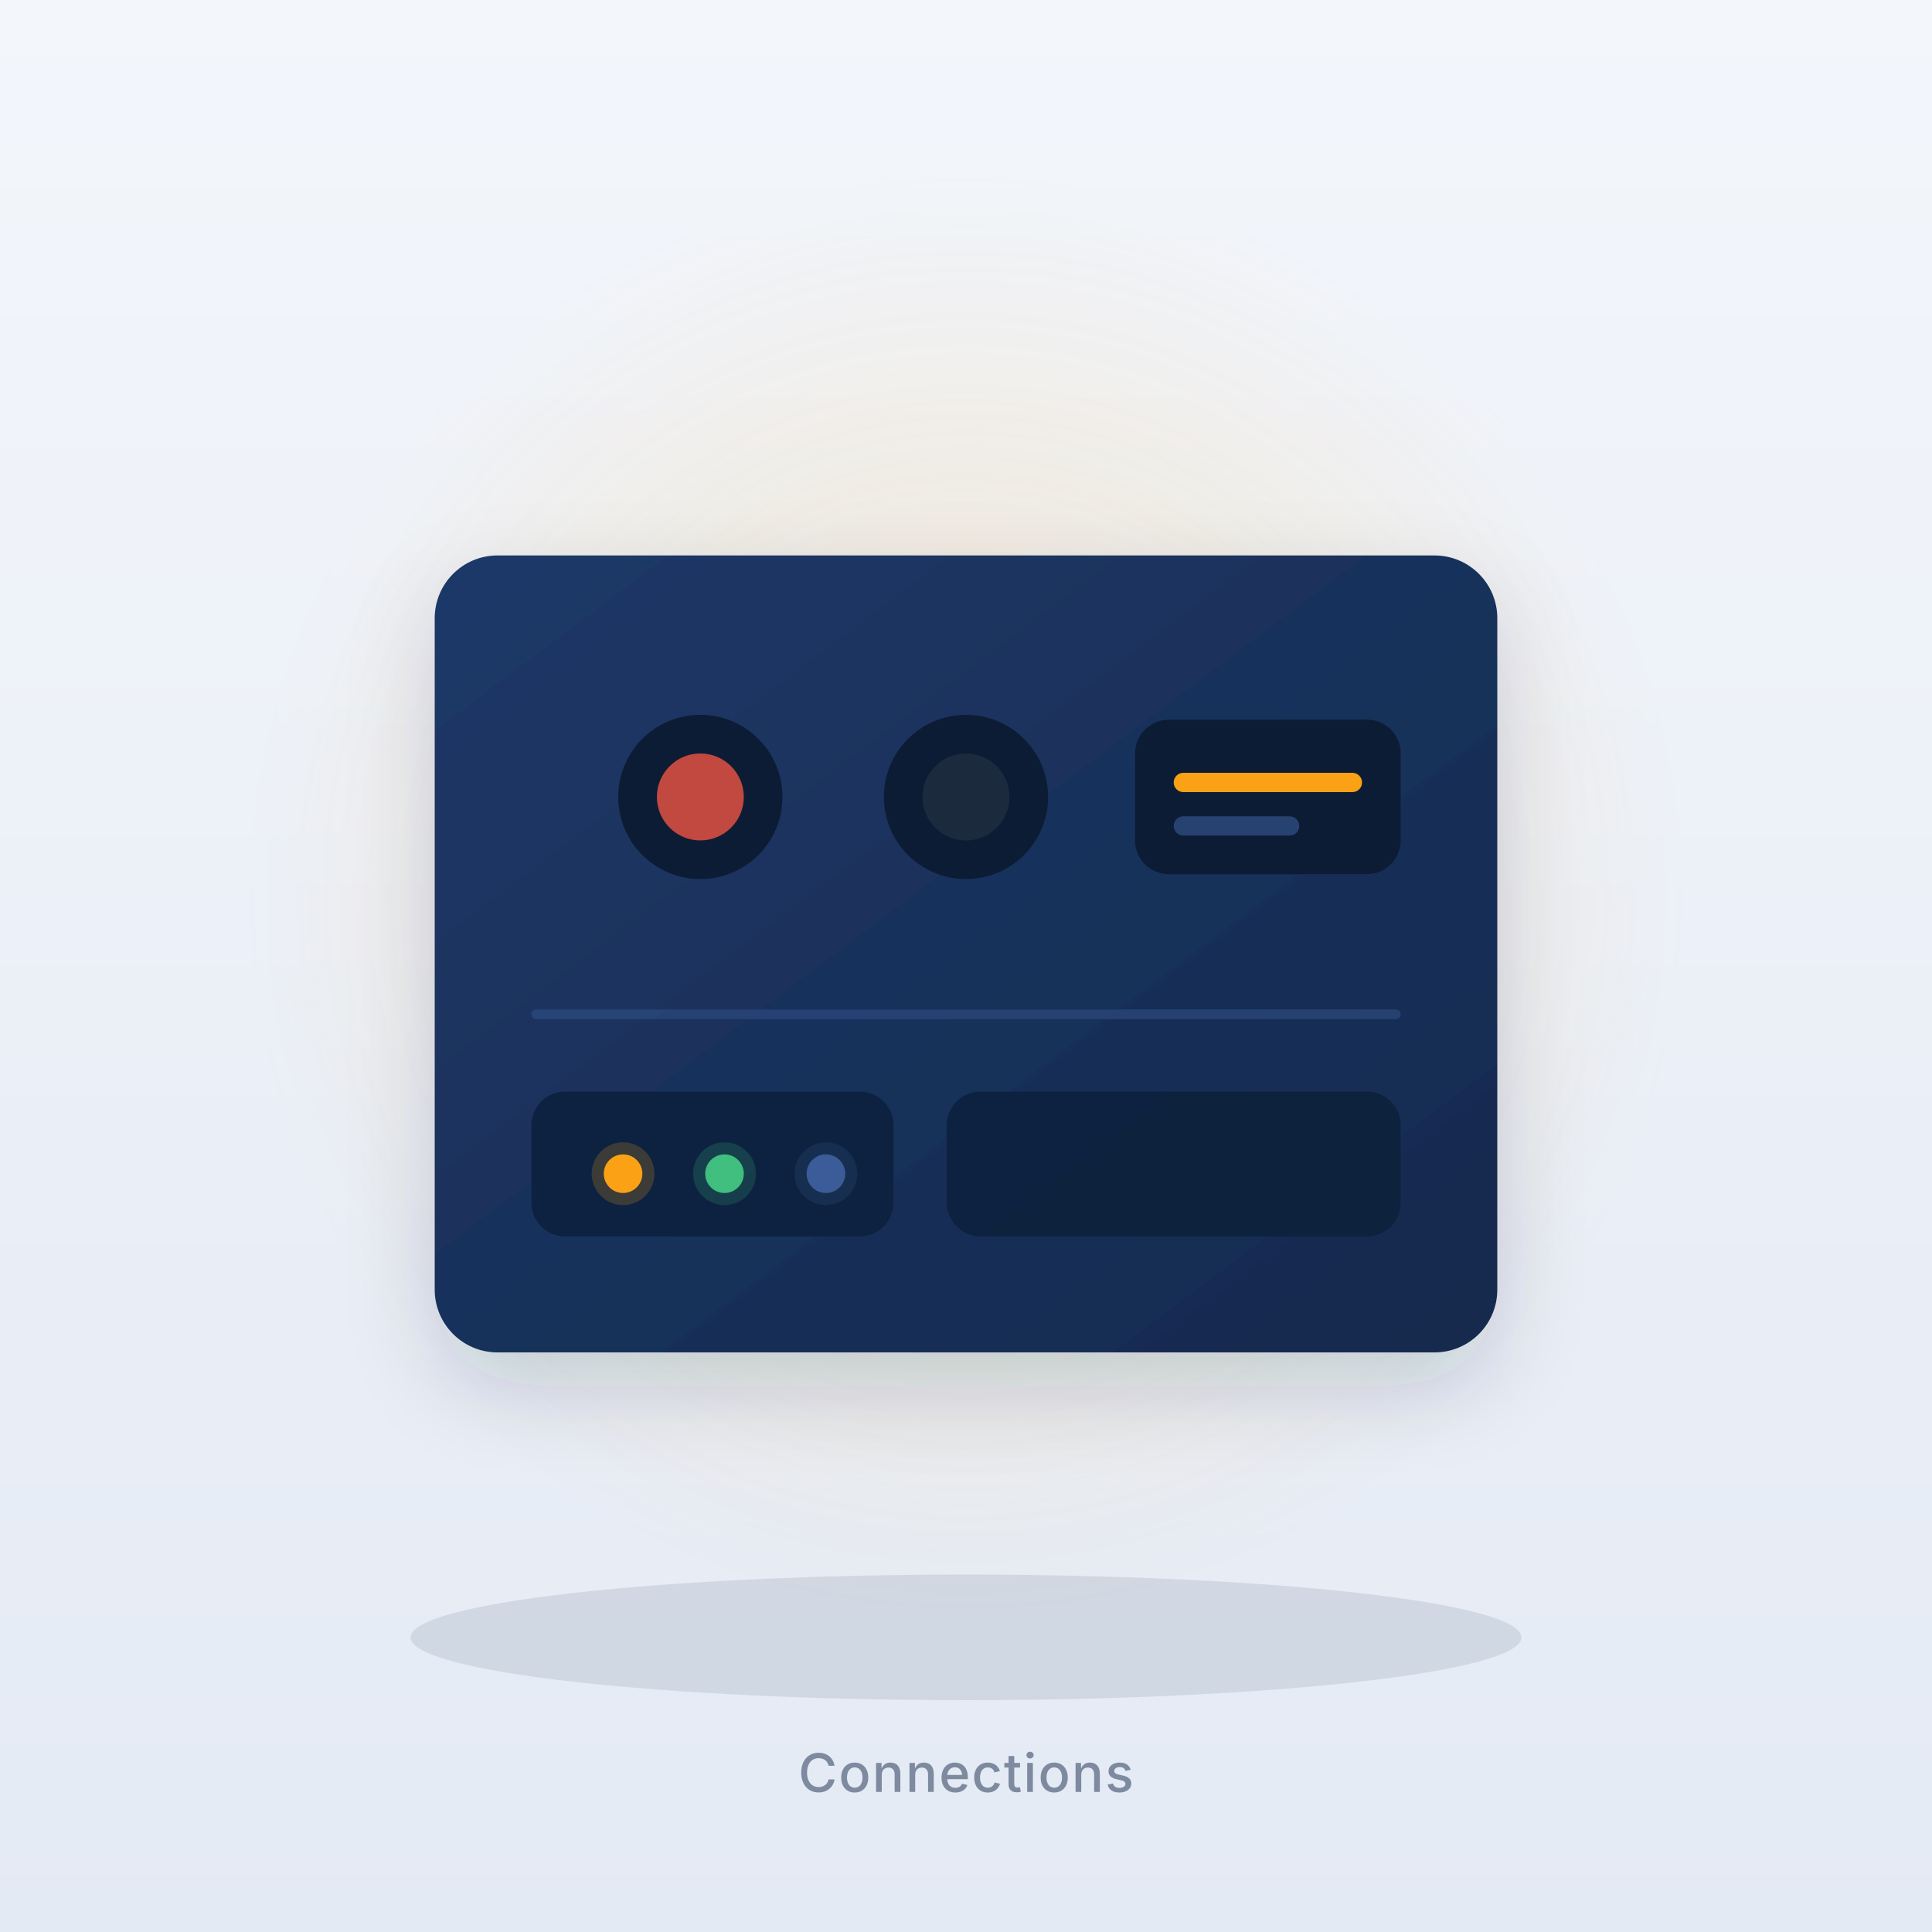
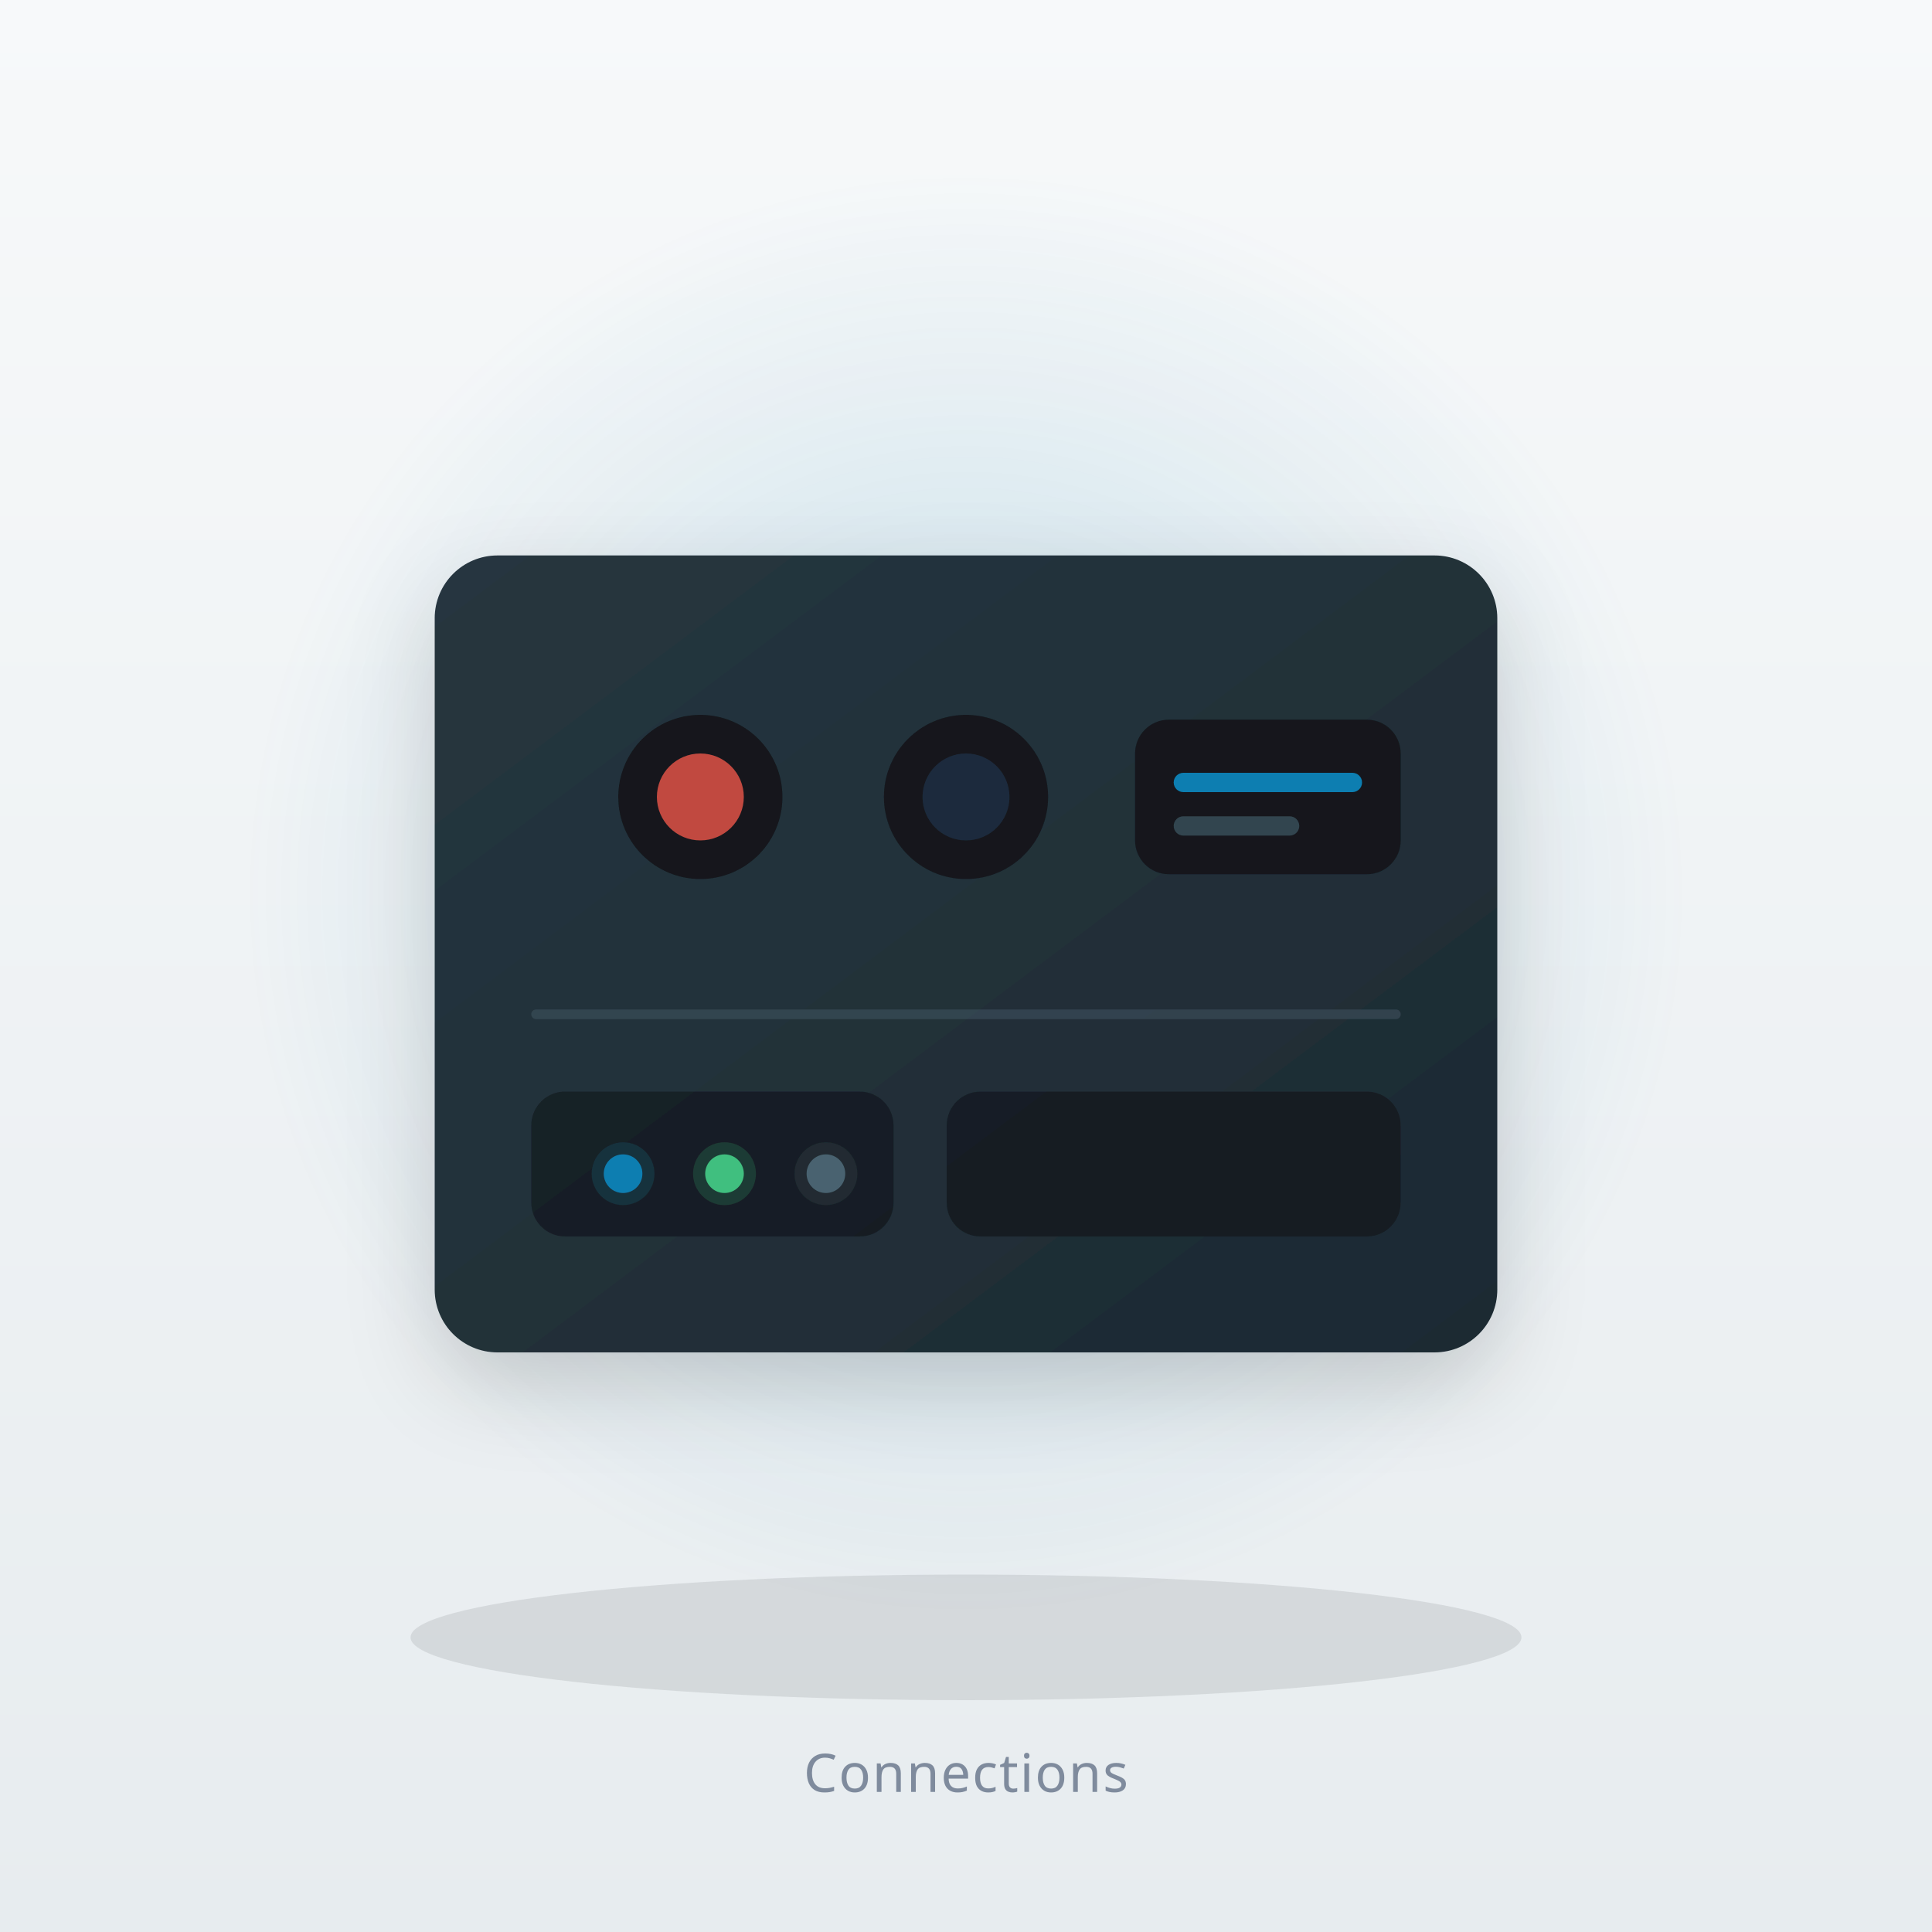
<svg xmlns="http://www.w3.org/2000/svg" viewBox="0 0 800 800" width="800" height="800" role="img" aria-labelledby="inverter-1-panel-title">
  <defs>
    <linearGradient id="bg" x1="0" y1="0" x2="0" y2="1">
-       <stop offset="0" stop-color="#f3f6fb" />
-       <stop offset="1" stop-color="#e4eaf4" />
+       <stop offset="0" stop-color="#f7f9fa" />
+       <stop offset="1" stop-color="#e7ecef" />
    </linearGradient>
    <linearGradient id="body" x1="0" y1="0" x2="1" y2="1">
-       <stop offset="0" stop-color="#1d3868" />
-       <stop offset="1" stop-color="#152a4d" />
+       <stop offset="0" stop-color="#26363f" />
+       <stop offset="1" stop-color="#1d2a33" />
    </linearGradient>
    <linearGradient id="bodySide" x1="0" y1="0" x2="1" y2="0">
-       <stop offset="0" stop-color="#0d1c35" />
-       <stop offset="1" stop-color="#152a4d" />
+       <stop offset="0" stop-color="#12181d" />
+       <stop offset="1" stop-color="#1d2a33" />
    </linearGradient>
-     <linearGradient id="amber" x1="0" y1="0" x2="1" y2="0">
-       <stop offset="0" stop-color="#faa113" />
-       <stop offset="1" stop-color="#d1810a" />
+     <linearGradient id="accent" x1="0" y1="0" x2="1" y2="0">
+       <stop offset="0" stop-color="#107eb1" />
+       <stop offset="1" stop-color="#0b6a94" />
    </linearGradient>
    <radialGradient id="glow" cx="0.5" cy="0.5" r="0.5">
-       <stop offset="0" stop-color="#faa113" stop-opacity="0.55" />
-       <stop offset="1" stop-color="#faa113" stop-opacity="0" />
+       <stop offset="0" stop-color="#107eb1" stop-opacity="0.55" />
+       <stop offset="1" stop-color="#107eb1" stop-opacity="0" />
    </radialGradient>
    <filter id="soft" x="-20%" y="-20%" width="140%" height="140%">
-       <feDropShadow dx="0" dy="14" stdDeviation="18" flood-color="#0f2340" flood-opacity="0.16" />
+       <feDropShadow dx="0" dy="14" stdDeviation="18" flood-color="#12181d" flood-opacity="0.16" />
    </filter>
  </defs>
  <rect width="800" height="800" fill="url(#bg)" />
  <circle cx="400" cy="370" r="300" fill="url(#glow)" opacity="0.35" />
-   <ellipse cx="400" cy="678" rx="230" ry="26" fill="#0f2340" opacity="0.1" />
+   <ellipse cx="400" cy="678" rx="230" ry="26" fill="#12181d" opacity="0.1" />
  <g filter="url(#soft)">
    <rect x="180" y="230" width="440" height="330" rx="26" fill="url(#body)" />
-     <circle cx="290" cy="330" r="34" fill="#0d1c35" />
+     <circle cx="290" cy="330" r="34" fill="#12181d" />
    <circle cx="290" cy="330" r="18" fill="#c1483f" />
-     <circle cx="400" cy="330" r="34" fill="#0d1c35" />
+     <circle cx="400" cy="330" r="34" fill="#12181d" />
    <circle cx="400" cy="330" r="18" fill="#1f2b3d" />
-     <rect x="470" y="298" width="110" height="64" rx="14" fill="#0d1c35" />
-     <rect x="486" y="320" width="78" height="8" rx="4" fill="#faa113" />
-     <rect x="486" y="338" width="52" height="8" rx="4" fill="#3b5c99" opacity="0.6" />
-     <rect x="220" y="418" width="360" height="4" rx="2" fill="#3b5c99" opacity="0.4" />
-     <rect x="220" y="452" width="150" height="60" rx="14" fill="#0d1c35" opacity="0.7" />
-     <rect x="392" y="452" width="188" height="60" rx="14" fill="#0d1c35" opacity="0.7" />
-     <circle cx="258" cy="486" r="8" fill="#faa113" />
-     <circle cx="258" cy="486" r="13" fill="#faa113" opacity="0.18" />
+     <rect x="470" y="298" width="110" height="64" rx="14" fill="#12181d" />
+     <rect x="486" y="320" width="78" height="8" rx="4" fill="#107eb1" />
+     <rect x="486" y="338" width="52" height="8" rx="4" fill="#4a6270" opacity="0.6" />
+     <rect x="220" y="418" width="360" height="4" rx="2" fill="#4a6270" opacity="0.4" />
+     <rect x="220" y="452" width="150" height="60" rx="14" fill="#12181d" opacity="0.7" />
+     <rect x="392" y="452" width="188" height="60" rx="14" fill="#12181d" opacity="0.7" />
+     <circle cx="258" cy="486" r="8" fill="#107eb1" />
+     <circle cx="258" cy="486" r="13" fill="#107eb1" opacity="0.18" />
    <circle cx="300" cy="486" r="8" fill="#3fbf7f" />
    <circle cx="300" cy="486" r="13" fill="#3fbf7f" opacity="0.18" />
-     <circle cx="342" cy="486" r="8" fill="#3b5c99" />
-     <circle cx="342" cy="486" r="13" fill="#3b5c99" opacity="0.18" />
+     <circle cx="342" cy="486" r="8" fill="#4a6270" />
+     <circle cx="342" cy="486" r="13" fill="#4a6270" opacity="0.18" />
  </g>
-   <text x="400" y="742" text-anchor="middle" font-family="Inter, system-ui, sans-serif" font-size="22" font-weight="500" letter-spacing="0.6" fill="#16294a" opacity="0.5">Connections</text>
+   <text x="400" y="742" text-anchor="middle" font-family="'Plus Jakarta Sans', system-ui, sans-serif" font-size="22" font-weight="500" letter-spacing="0.6" fill="#16294a" opacity="0.5">Connections</text>
</svg>
